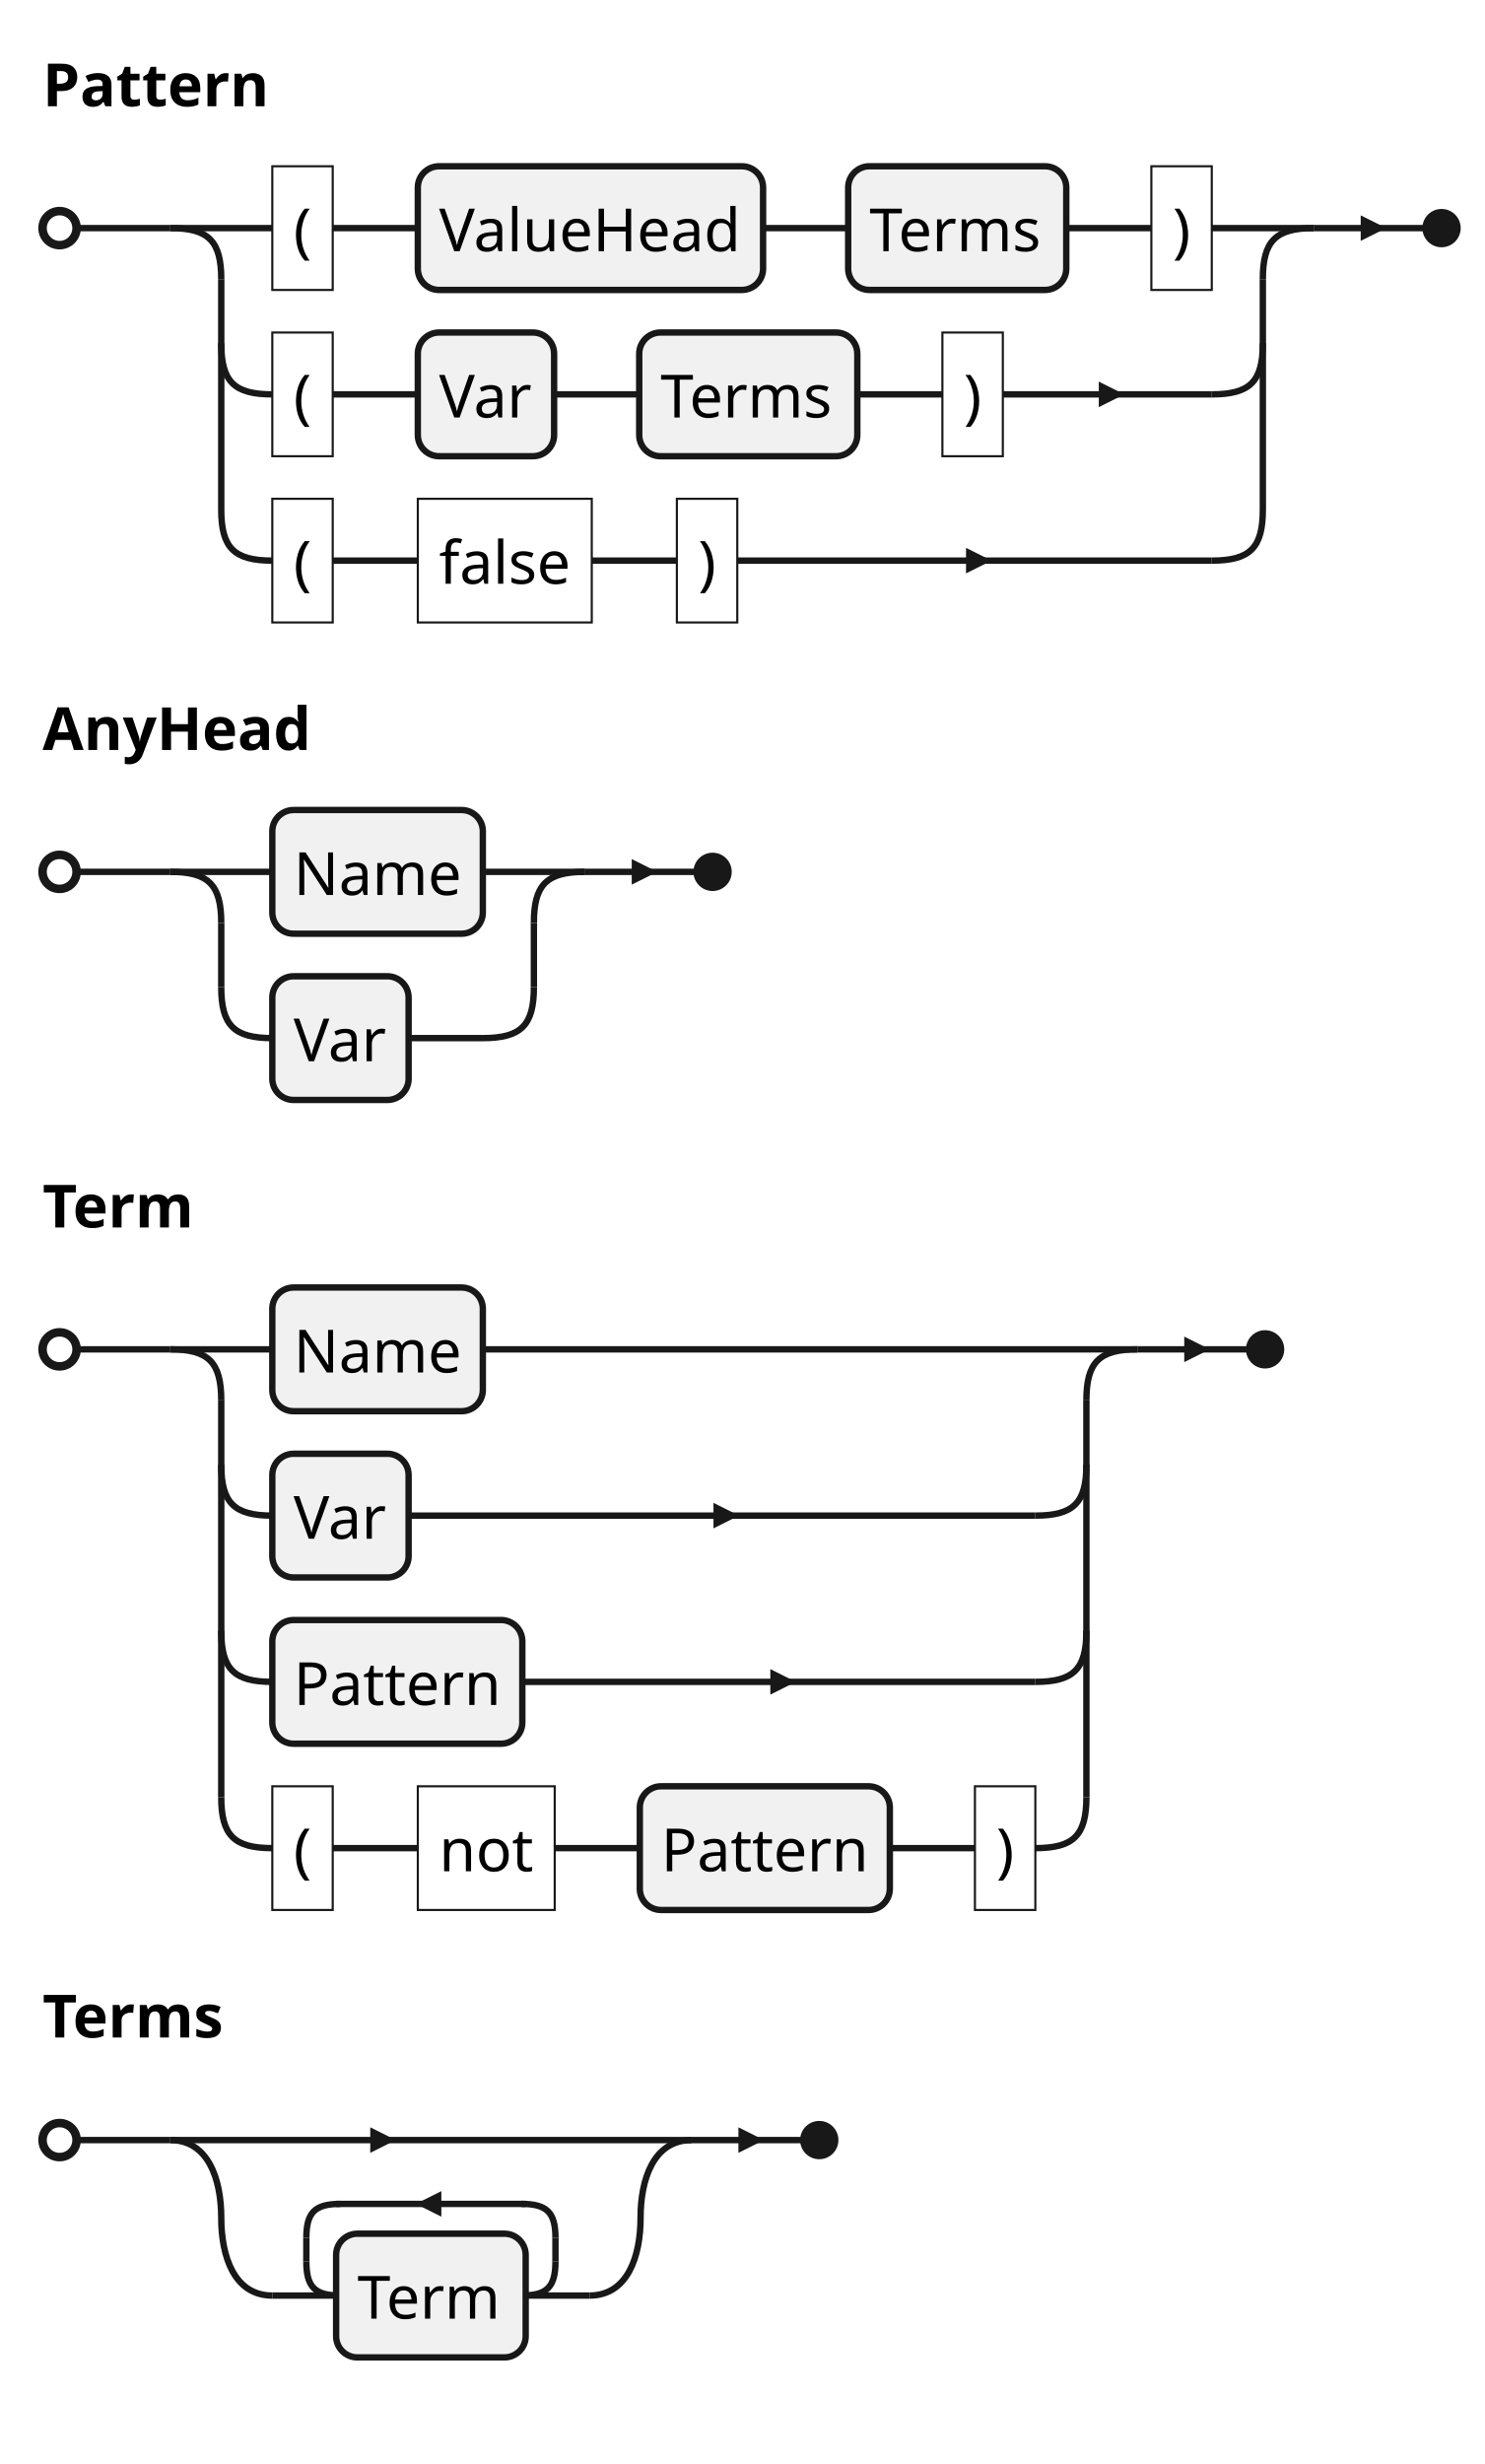
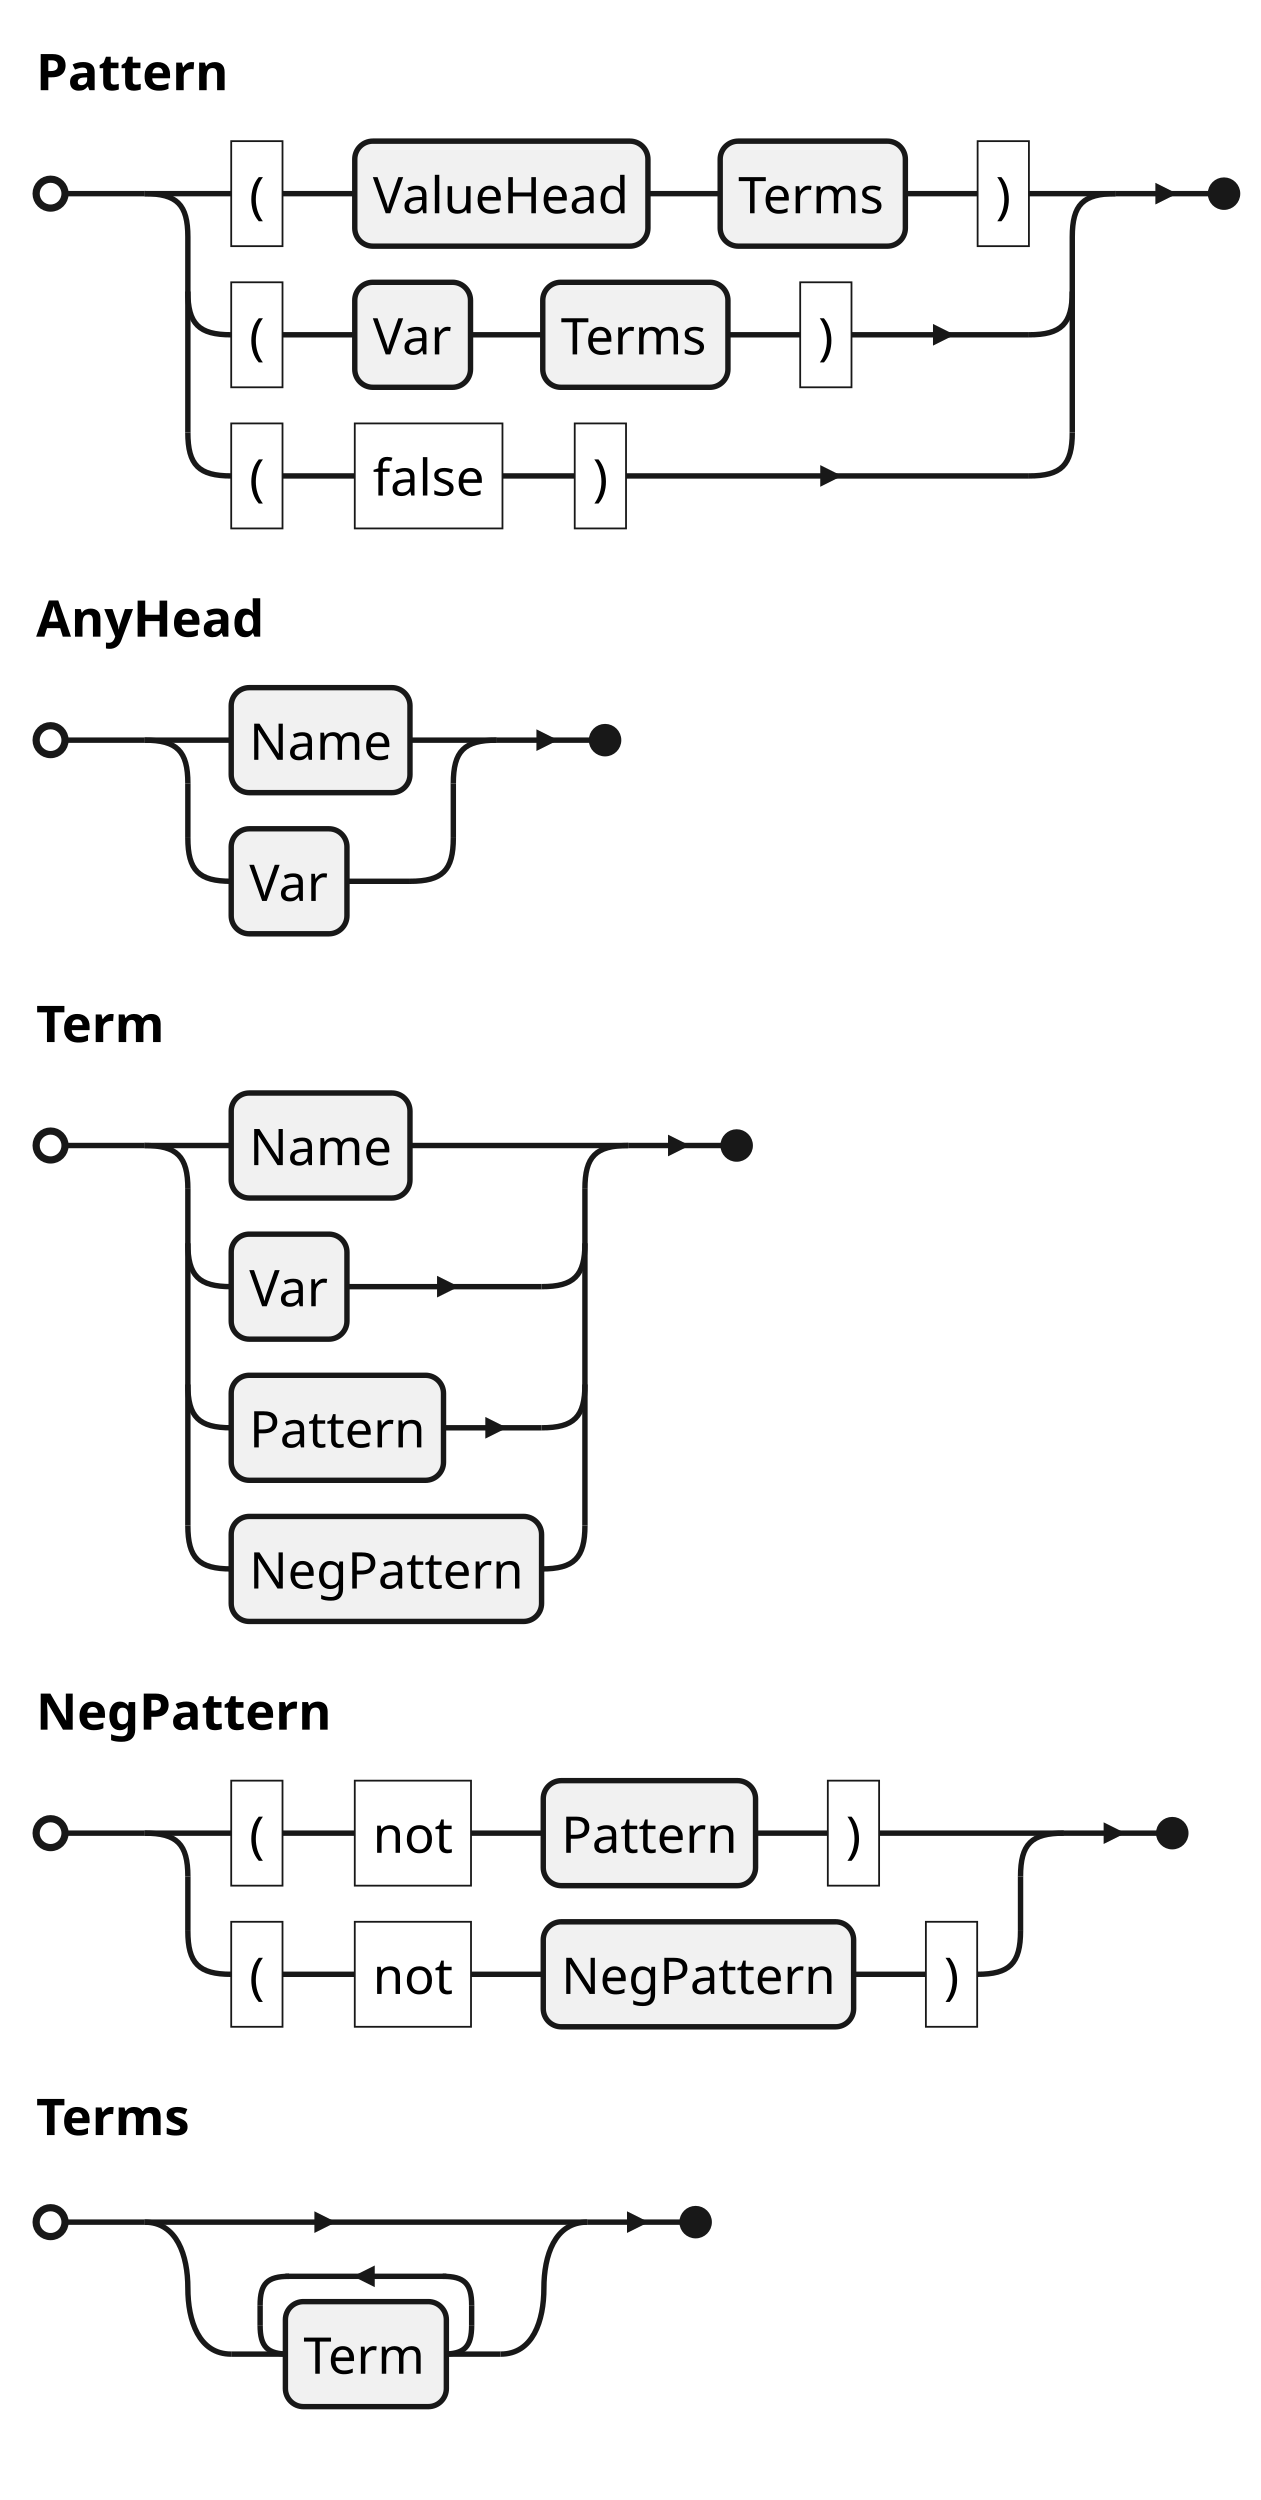
- <svg xmlns="http://www.w3.org/2000/svg" version="1.1" data-diagram-type="EBNF" style="width:349px;height:579px;background:#FFFFFF;" width="349px" height="579px" viewBox="0 0 349 579" zoomAndPan="magnify" preserveAspectRatio="none" contentStyleType="text/css">
+ <svg xmlns="http://www.w3.org/2000/svg" version="1.1" data-diagram-type="EBNF" style="width:349px;height:692px;background:#FFFFFF;" width="349px" height="692px" viewBox="0 0 349 692" zoomAndPan="magnify" preserveAspectRatio="none" contentStyleType="text/css">
  <defs />
  <g font-family="sans-serif" lengthAdjust="spacing">
    <text x="10" y="24.966" fill="#000" font-size="14" textLength="52.948" font-weight="700">Pattern</text>
    <line x1="64" y1="53.602" x2="64" y2="53.602" style="stroke:#181818;stroke-width:1.5;" />
    <rect x="64" y="39.068" width="14.2" height="29.068" fill="none" style="stroke:#181818;stroke-width:0.5;" />
    <text x="69" y="59.034" fill="#000" font-size="14">(</text>
    <line x1="78.2" y1="53.602" x2="98.2" y2="53.602" style="stroke:#181818;stroke-width:1.5;" />
    <rect x="98.2" y="39.068" width="81.148" height="29.068" fill="#F1F1F1" style="stroke:#181818;stroke-width:1.5;" rx="5" ry="5" />
    <text x="103.2" y="59.034" fill="#000" font-size="14" textLength="71.148">ValueHead</text>
    <line x1="179.348" y1="53.602" x2="199.348" y2="53.602" style="stroke:#181818;stroke-width:1.5;" />
    <rect x="199.348" y="39.068" width="51.258" height="29.068" fill="#F1F1F1" style="stroke:#181818;stroke-width:1.5;" rx="5" ry="5" />
    <text x="204.348" y="59.034" fill="#000" font-size="14" textLength="41.258">Terms</text>
    <line x1="250.606" y1="53.602" x2="270.606" y2="53.602" style="stroke:#181818;stroke-width:1.5;" />
    <rect x="270.606" y="39.068" width="14.2" height="29.068" fill="none" style="stroke:#181818;stroke-width:0.5;" />
    <text x="275.606" y="59.034" fill="#000" font-size="14">)</text>
    <line x1="40" y1="53.602" x2="64" y2="53.602" style="stroke:#181818;stroke-width:1.5;" />
    <line x1="284.806" y1="53.602" x2="308.806" y2="53.602" style="stroke:#181818;stroke-width:1.5;" />
    <line x1="64" y1="92.67" x2="64" y2="92.67" style="stroke:#181818;stroke-width:1.5;" />
    <rect x="64" y="78.136" width="14.2" height="29.068" fill="none" style="stroke:#181818;stroke-width:0.5;" />
    <text x="69" y="98.102" fill="#000" font-size="14">(</text>
    <line x1="78.2" y1="92.67" x2="98.2" y2="92.67" style="stroke:#181818;stroke-width:1.5;" />
    <rect x="98.2" y="78.136" width="32.036" height="29.068" fill="#F1F1F1" style="stroke:#181818;stroke-width:1.5;" rx="5" ry="5" />
    <text x="103.2" y="98.102" fill="#000" font-size="14" textLength="22.036">Var</text>
    <line x1="130.236" y1="92.67" x2="150.236" y2="92.67" style="stroke:#181818;stroke-width:1.5;" />
    <rect x="150.236" y="78.136" width="51.258" height="29.068" fill="#F1F1F1" style="stroke:#181818;stroke-width:1.5;" rx="5" ry="5" />
    <text x="155.236" y="98.102" fill="#000" font-size="14" textLength="41.258">Terms</text>
    <line x1="201.494" y1="92.67" x2="221.494" y2="92.67" style="stroke:#181818;stroke-width:1.5;" />
    <rect x="221.494" y="78.136" width="14.2" height="29.068" fill="none" style="stroke:#181818;stroke-width:0.5;" />
    <text x="226.494" y="98.102" fill="#000" font-size="14">)</text>
    <path d="M52,80.67 C52,89.67 55,92.67 64,92.67" style="stroke:#181818;stroke-width:1.5;" fill="none" />
    <line x1="235.694" y1="92.67" x2="284.806" y2="92.67" style="stroke:#181818;stroke-width:1.5;" />
    <path d="M258.25,92.67 L258.25,89.67 L264.25,92.67 L258.25,95.67 L258.25,92.67" fill="#181818" />
    <path d="M296.806,80.67 C296.806,89.67 293.806,92.67 284.806,92.67" style="stroke:#181818;stroke-width:1.5;" fill="none" />
    <line x1="64" y1="131.738" x2="64" y2="131.738" style="stroke:#181818;stroke-width:1.5;" />
    <rect x="64" y="117.204" width="14.2" height="29.068" fill="none" style="stroke:#181818;stroke-width:0.5;" />
    <text x="69" y="137.17" fill="#000" font-size="14">(</text>
    <line x1="78.2" y1="131.738" x2="98.2" y2="131.738" style="stroke:#181818;stroke-width:1.5;" />
    <rect x="98.2" y="117.204" width="40.884" height="29.068" fill="none" style="stroke:#181818;stroke-width:0.5;" />
    <text x="103.2" y="137.17" fill="#000" font-size="14" textLength="30.884">false</text>
    <line x1="139.084" y1="131.738" x2="159.084" y2="131.738" style="stroke:#181818;stroke-width:1.5;" />
    <rect x="159.084" y="117.204" width="14.2" height="29.068" fill="none" style="stroke:#181818;stroke-width:0.5;" />
    <text x="164.084" y="137.17" fill="#000" font-size="14">)</text>
    <line x1="173.284" y1="131.738" x2="284.806" y2="131.738" style="stroke:#181818;stroke-width:1.5;" />
    <path d="M227.045,131.738 L227.045,128.738 L233.045,131.738 L227.045,134.738 L227.045,131.738" fill="#181818" />
    <path d="M52,119.738 C52,128.738 55,131.738 64,131.738" style="stroke:#181818;stroke-width:1.5;" fill="none" />
    <line x1="52" y1="65.602" x2="52" y2="119.738" style="stroke:#181818;stroke-width:1.5;" />
    <path d="M40,53.602 C49,53.602 52,56.602 52,65.602" style="stroke:#181818;stroke-width:1.5;" fill="none" />
    <path d="M296.806,119.738 C296.806,128.738 293.806,131.738 284.806,131.738" style="stroke:#181818;stroke-width:1.5;" fill="none" />
    <line x1="296.806" y1="65.602" x2="296.806" y2="119.738" style="stroke:#181818;stroke-width:1.5;" />
    <path d="M296.806,65.602 C296.806,56.602 299.806,53.602 308.806,53.602" style="stroke:#181818;stroke-width:1.5;" fill="none" />
    <ellipse cx="14" cy="53.602" rx="4" ry="4" fill="none" style="stroke:#181818;stroke-width:2;" />
    <ellipse cx="338.806" cy="53.602" rx="4" ry="4" fill="#181818" style="stroke:#181818;stroke-width:1;" />
    <line x1="18" y1="53.602" x2="40" y2="53.602" style="stroke:#181818;stroke-width:1.5;" />
    <line x1="308.806" y1="53.602" x2="334.806" y2="53.602" style="stroke:#181818;stroke-width:1.5;" />
    <path d="M319.806,53.602 L319.806,50.602 L325.806,53.602 L319.806,56.602 L319.806,53.602" fill="#181818" />
    <text x="10" y="176.238" fill="#000" font-size="14" textLength="63.084" font-weight="700">AnyHead</text>
    <rect x="64" y="190.34" width="49.48" height="29.068" fill="#F1F1F1" style="stroke:#181818;stroke-width:1.5;" rx="5" ry="5" />
    <text x="69" y="210.306" fill="#000" font-size="14" textLength="39.48">Name</text>
    <line x1="40" y1="204.874" x2="64" y2="204.874" style="stroke:#181818;stroke-width:1.5;" />
    <line x1="113.48" y1="204.874" x2="137.48" y2="204.874" style="stroke:#181818;stroke-width:1.5;" />
    <rect x="64" y="229.408" width="32.036" height="29.068" fill="#F1F1F1" style="stroke:#181818;stroke-width:1.5;" rx="5" ry="5" />
    <text x="69" y="249.373" fill="#000" font-size="14" textLength="22.036">Var</text>
    <line x1="96.036" y1="243.941" x2="113.48" y2="243.941" style="stroke:#181818;stroke-width:1.5;" />
    <path d="M52,231.941 C52,240.941 55,243.941 64,243.941" style="stroke:#181818;stroke-width:1.5;" fill="none" />
    <line x1="52" y1="216.874" x2="52" y2="231.941" style="stroke:#181818;stroke-width:1.5;" />
    <path d="M40,204.874 C49,204.874 52,207.874 52,216.874" style="stroke:#181818;stroke-width:1.5;" fill="none" />
    <path d="M125.48,231.941 C125.48,240.941 122.48,243.941 113.48,243.941" style="stroke:#181818;stroke-width:1.5;" fill="none" />
    <line x1="125.48" y1="216.874" x2="125.48" y2="231.941" style="stroke:#181818;stroke-width:1.5;" />
    <path d="M125.48,216.874 C125.48,207.874 128.48,204.874 137.48,204.874" style="stroke:#181818;stroke-width:1.5;" fill="none" />
    <ellipse cx="14" cy="204.874" rx="4" ry="4" fill="none" style="stroke:#181818;stroke-width:2;" />
    <ellipse cx="167.48" cy="204.874" rx="4" ry="4" fill="#181818" style="stroke:#181818;stroke-width:1;" />
    <line x1="18" y1="204.874" x2="40" y2="204.874" style="stroke:#181818;stroke-width:1.5;" />
    <line x1="137.48" y1="204.874" x2="163.48" y2="204.874" style="stroke:#181818;stroke-width:1.5;" />
    <path d="M148.48,204.874 L148.48,201.874 L154.48,204.874 L148.48,207.874 L148.48,204.874" fill="#181818" />
    <text x="10" y="288.441" fill="#000" font-size="14" textLength="36.344" font-weight="700">Term</text>
    <rect x="64" y="302.543" width="49.48" height="29.068" fill="#F1F1F1" style="stroke:#181818;stroke-width:1.5;" rx="5" ry="5" />
    <text x="69" y="322.509" fill="#000" font-size="14" textLength="39.48">Name</text>
    <line x1="40" y1="317.077" x2="64" y2="317.077" style="stroke:#181818;stroke-width:1.5;" />
-     <line x1="113.48" y1="317.077" x2="267.338" y2="317.077" style="stroke:#181818;stroke-width:1.5;" />
+     <line x1="113.48" y1="317.077" x2="173.908" y2="317.077" style="stroke:#181818;stroke-width:1.5;" />
    <rect x="64" y="341.611" width="32.036" height="29.068" fill="#F1F1F1" style="stroke:#181818;stroke-width:1.5;" rx="5" ry="5" />
    <text x="69" y="361.577" fill="#000" font-size="14" textLength="22.036">Var</text>
    <path d="M52,344.145 C52,353.145 55,356.145 64,356.145" style="stroke:#181818;stroke-width:1.5;" fill="none" />
-     <line x1="96.036" y1="356.145" x2="243.338" y2="356.145" style="stroke:#181818;stroke-width:1.5;" />
-     <path d="M167.687,356.145 L167.687,353.145 L173.687,356.145 L167.687,359.145 L167.687,356.145" fill="#181818" />
-     <path d="M255.338,344.145 C255.338,353.145 252.338,356.145 243.338,356.145" style="stroke:#181818;stroke-width:1.5;" fill="none" />
+     <line x1="96.036" y1="356.145" x2="149.908" y2="356.145" style="stroke:#181818;stroke-width:1.5;" />
+     <path d="M120.972,356.145 L120.972,353.145 L126.972,356.145 L120.972,359.145 L120.972,356.145" fill="#181818" />
+     <path d="M161.908,344.145 C161.908,353.145 158.908,356.145 149.908,356.145" style="stroke:#181818;stroke-width:1.5;" fill="none" />
    <rect x="64" y="380.679" width="58.762" height="29.068" fill="#F1F1F1" style="stroke:#181818;stroke-width:1.5;" rx="5" ry="5" />
    <text x="69" y="400.645" fill="#000" font-size="14" textLength="48.762">Pattern</text>
    <path d="M52,383.213 C52,392.213 55,395.213 64,395.213" style="stroke:#181818;stroke-width:1.5;" fill="none" />
-     <line x1="122.762" y1="395.213" x2="243.338" y2="395.213" style="stroke:#181818;stroke-width:1.5;" />
-     <path d="M181.05,395.213 L181.05,392.213 L187.05,395.213 L181.05,398.213 L181.05,395.213" fill="#181818" />
-     <path d="M255.338,383.213 C255.338,392.213 252.338,395.213 243.338,395.213" style="stroke:#181818;stroke-width:1.5;" fill="none" />
-     <line x1="64" y1="434.281" x2="64" y2="434.281" style="stroke:#181818;stroke-width:1.5;" />
-     <rect x="64" y="419.747" width="14.2" height="29.068" fill="none" style="stroke:#181818;stroke-width:0.5;" />
-     <text x="69" y="439.713" fill="#000" font-size="14">(</text>
-     <line x1="78.2" y1="434.281" x2="98.2" y2="434.281" style="stroke:#181818;stroke-width:1.5;" />
-     <rect x="98.2" y="419.747" width="32.176" height="29.068" fill="none" style="stroke:#181818;stroke-width:0.5;" />
-     <text x="103.2" y="439.713" fill="#000" font-size="14" textLength="22.176">not</text>
-     <line x1="130.376" y1="434.281" x2="150.376" y2="434.281" style="stroke:#181818;stroke-width:1.5;" />
-     <rect x="150.376" y="419.747" width="58.762" height="29.068" fill="#F1F1F1" style="stroke:#181818;stroke-width:1.5;" rx="5" ry="5" />
-     <text x="155.376" y="439.713" fill="#000" font-size="14" textLength="48.762">Pattern</text>
-     <line x1="209.138" y1="434.281" x2="229.138" y2="434.281" style="stroke:#181818;stroke-width:1.5;" />
-     <rect x="229.138" y="419.747" width="14.2" height="29.068" fill="none" style="stroke:#181818;stroke-width:0.5;" />
-     <text x="234.138" y="439.713" fill="#000" font-size="14">)</text>
-     <line x1="243.338" y1="434.281" x2="243.338" y2="434.281" style="stroke:#181818;stroke-width:1.5;" />
+     <line x1="122.762" y1="395.213" x2="149.908" y2="395.213" style="stroke:#181818;stroke-width:1.5;" />
+     <path d="M134.335,395.213 L134.335,392.213 L140.335,395.213 L134.335,398.213 L134.335,395.213" fill="#181818" />
+     <path d="M161.908,383.213 C161.908,392.213 158.908,395.213 149.908,395.213" style="stroke:#181818;stroke-width:1.5;" fill="none" />
+     <rect x="64" y="419.747" width="85.908" height="29.068" fill="#F1F1F1" style="stroke:#181818;stroke-width:1.5;" rx="5" ry="5" />
+     <text x="69" y="439.713" fill="#000" font-size="14" textLength="75.908">NegPattern</text>
+     <line x1="149.908" y1="434.281" x2="149.908" y2="434.281" style="stroke:#181818;stroke-width:1.5;" />
    <path d="M52,422.281 C52,431.281 55,434.281 64,434.281" style="stroke:#181818;stroke-width:1.5;" fill="none" />
    <line x1="52" y1="329.077" x2="52" y2="422.281" style="stroke:#181818;stroke-width:1.5;" />
    <path d="M40,317.077 C49,317.077 52,320.077 52,329.077" style="stroke:#181818;stroke-width:1.5;" fill="none" />
-     <path d="M255.338,422.281 C255.338,431.281 252.338,434.281 243.338,434.281" style="stroke:#181818;stroke-width:1.5;" fill="none" />
-     <line x1="255.338" y1="329.077" x2="255.338" y2="422.281" style="stroke:#181818;stroke-width:1.5;" />
-     <path d="M255.338,329.077 C255.338,320.077 258.338,317.077 267.338,317.077" style="stroke:#181818;stroke-width:1.5;" fill="none" />
+     <path d="M161.908,422.281 C161.908,431.281 158.908,434.281 149.908,434.281" style="stroke:#181818;stroke-width:1.5;" fill="none" />
+     <line x1="161.908" y1="329.077" x2="161.908" y2="422.281" style="stroke:#181818;stroke-width:1.5;" />
+     <path d="M161.908,329.077 C161.908,320.077 164.908,317.077 173.908,317.077" style="stroke:#181818;stroke-width:1.5;" fill="none" />
    <ellipse cx="14" cy="317.077" rx="4" ry="4" fill="none" style="stroke:#181818;stroke-width:2;" />
-     <ellipse cx="297.338" cy="317.077" rx="4" ry="4" fill="#181818" style="stroke:#181818;stroke-width:1;" />
+     <ellipse cx="203.908" cy="317.077" rx="4" ry="4" fill="#181818" style="stroke:#181818;stroke-width:1;" />
    <line x1="18" y1="317.077" x2="40" y2="317.077" style="stroke:#181818;stroke-width:1.5;" />
-     <line x1="267.338" y1="317.077" x2="293.338" y2="317.077" style="stroke:#181818;stroke-width:1.5;" />
-     <path d="M278.338,317.077 L278.338,314.077 L284.338,317.077 L278.338,320.077 L278.338,317.077" fill="#181818" />
-     <text x="10" y="478.781" fill="#000" font-size="14" textLength="43.372" font-weight="700">Terms</text>
-     <line x1="40" y1="502.883" x2="162.552" y2="502.883" style="stroke:#181818;stroke-width:1.5;" />
-     <path d="M87.021,502.883 L87.021,499.883 L93.021,502.883 L87.021,505.883 L87.021,502.883" fill="#181818" />
-     <path d="M40,502.883 C49,502.883 52,512.15 52,521.15 C52,530.15 55,539.417 64,539.417" style="stroke:#181818;stroke-width:1.5;" fill="none" />
-     <path d="M138.552,539.417 C147.552,539.417 150.552,530.15 150.552,521.15 C150.552,512.15 153.552,502.883 162.552,502.883" style="stroke:#181818;stroke-width:1.5;" fill="none" />
-     <path d="M72,531.417 C72,537.417 74,539.417 80,539.417" style="stroke:#181818;stroke-width:1.5;" fill="none" />
-     <line x1="72" y1="525.883" x2="72" y2="531.417" style="stroke:#181818;stroke-width:1.5;" />
-     <path d="M72,525.883 C72,519.883 74,517.883 80,517.883" style="stroke:#181818;stroke-width:1.5;" fill="none" />
-     <line x1="79" y1="517.883" x2="123.552" y2="517.883" style="stroke:#181818;stroke-width:1.5;" />
-     <path d="M103.731,517.883 L103.731,514.883 L97.731,517.883 L103.731,520.883 L103.731,517.883" fill="#181818" />
-     <path d="M130.552,531.417 C130.552,537.417 128.552,539.417 122.552,539.417" style="stroke:#181818;stroke-width:1.5;" fill="none" />
-     <line x1="130.552" y1="525.883" x2="130.552" y2="531.417" style="stroke:#181818;stroke-width:1.5;" />
-     <path d="M122.552,517.883 C128.552,517.883 130.552,519.883 130.552,525.883" style="stroke:#181818;stroke-width:1.5;" fill="none" />
-     <line x1="64" y1="539.417" x2="79" y2="539.417" style="stroke:#181818;stroke-width:1.5;" />
-     <line x1="123.552" y1="539.417" x2="138.552" y2="539.417" style="stroke:#181818;stroke-width:1.5;" />
-     <rect x="79" y="524.883" width="44.552" height="29.068" fill="#F1F1F1" style="stroke:#181818;stroke-width:1.5;" rx="5" ry="5" />
-     <text x="84" y="544.849" fill="#000" font-size="14" textLength="34.552">Term</text>
-     <ellipse cx="14" cy="502.883" rx="4" ry="4" fill="none" style="stroke:#181818;stroke-width:2;" />
-     <ellipse cx="192.552" cy="502.883" rx="4" ry="4" fill="#181818" style="stroke:#181818;stroke-width:1;" />
-     <line x1="18" y1="502.883" x2="40" y2="502.883" style="stroke:#181818;stroke-width:1.5;" />
-     <line x1="162.552" y1="502.883" x2="188.552" y2="502.883" style="stroke:#181818;stroke-width:1.5;" />
-     <path d="M173.552,502.883 L173.552,499.883 L179.552,502.883 L173.552,505.883 L173.552,502.883" fill="#181818" />
+     <line x1="173.908" y1="317.077" x2="199.908" y2="317.077" style="stroke:#181818;stroke-width:1.5;" />
+     <path d="M184.908,317.077 L184.908,314.077 L190.908,317.077 L184.908,320.077 L184.908,317.077" fill="#181818" />
+     <text x="10" y="478.781" fill="#000" font-size="14" textLength="81.536" font-weight="700">NegPattern</text>
+     <line x1="64" y1="507.417" x2="64" y2="507.417" style="stroke:#181818;stroke-width:1.5;" />
+     <rect x="64" y="492.883" width="14.2" height="29.068" fill="none" style="stroke:#181818;stroke-width:0.5;" />
+     <text x="69" y="512.849" fill="#000" font-size="14">(</text>
+     <line x1="78.2" y1="507.417" x2="98.2" y2="507.417" style="stroke:#181818;stroke-width:1.5;" />
+     <rect x="98.2" y="492.883" width="32.176" height="29.068" fill="none" style="stroke:#181818;stroke-width:0.5;" />
+     <text x="103.2" y="512.849" fill="#000" font-size="14" textLength="22.176">not</text>
+     <line x1="130.376" y1="507.417" x2="150.376" y2="507.417" style="stroke:#181818;stroke-width:1.5;" />
+     <rect x="150.376" y="492.883" width="58.762" height="29.068" fill="#F1F1F1" style="stroke:#181818;stroke-width:1.5;" rx="5" ry="5" />
+     <text x="155.376" y="512.849" fill="#000" font-size="14" textLength="48.762">Pattern</text>
+     <line x1="209.138" y1="507.417" x2="229.138" y2="507.417" style="stroke:#181818;stroke-width:1.5;" />
+     <rect x="229.138" y="492.883" width="14.2" height="29.068" fill="none" style="stroke:#181818;stroke-width:0.5;" />
+     <text x="234.138" y="512.849" fill="#000" font-size="14">)</text>
+     <line x1="40" y1="507.417" x2="64" y2="507.417" style="stroke:#181818;stroke-width:1.5;" />
+     <line x1="243.338" y1="507.417" x2="294.484" y2="507.417" style="stroke:#181818;stroke-width:1.5;" />
+     <line x1="64" y1="546.485" x2="64" y2="546.485" style="stroke:#181818;stroke-width:1.5;" />
+     <rect x="64" y="531.951" width="14.2" height="29.068" fill="none" style="stroke:#181818;stroke-width:0.5;" />
+     <text x="69" y="551.917" fill="#000" font-size="14">(</text>
+     <line x1="78.2" y1="546.485" x2="98.2" y2="546.485" style="stroke:#181818;stroke-width:1.5;" />
+     <rect x="98.2" y="531.951" width="32.176" height="29.068" fill="none" style="stroke:#181818;stroke-width:0.5;" />
+     <text x="103.2" y="551.917" fill="#000" font-size="14" textLength="22.176">not</text>
+     <line x1="130.376" y1="546.485" x2="150.376" y2="546.485" style="stroke:#181818;stroke-width:1.5;" />
+     <rect x="150.376" y="531.951" width="85.908" height="29.068" fill="#F1F1F1" style="stroke:#181818;stroke-width:1.5;" rx="5" ry="5" />
+     <text x="155.376" y="551.917" fill="#000" font-size="14" textLength="75.908">NegPattern</text>
+     <line x1="236.284" y1="546.485" x2="256.284" y2="546.485" style="stroke:#181818;stroke-width:1.5;" />
+     <rect x="256.284" y="531.951" width="14.2" height="29.068" fill="none" style="stroke:#181818;stroke-width:0.5;" />
+     <text x="261.284" y="551.917" fill="#000" font-size="14">)</text>
+     <line x1="270.484" y1="546.485" x2="270.484" y2="546.485" style="stroke:#181818;stroke-width:1.5;" />
+     <path d="M52,534.485 C52,543.485 55,546.485 64,546.485" style="stroke:#181818;stroke-width:1.5;" fill="none" />
+     <line x1="52" y1="519.417" x2="52" y2="534.485" style="stroke:#181818;stroke-width:1.5;" />
+     <path d="M40,507.417 C49,507.417 52,510.417 52,519.417" style="stroke:#181818;stroke-width:1.5;" fill="none" />
+     <path d="M282.484,534.485 C282.484,543.485 279.484,546.485 270.484,546.485" style="stroke:#181818;stroke-width:1.5;" fill="none" />
+     <line x1="282.484" y1="519.417" x2="282.484" y2="534.485" style="stroke:#181818;stroke-width:1.5;" />
+     <path d="M282.484,519.417 C282.484,510.417 285.484,507.417 294.484,507.417" style="stroke:#181818;stroke-width:1.5;" fill="none" />
+     <ellipse cx="14" cy="507.417" rx="4" ry="4" fill="none" style="stroke:#181818;stroke-width:2;" />
+     <ellipse cx="324.484" cy="507.417" rx="4" ry="4" fill="#181818" style="stroke:#181818;stroke-width:1;" />
+     <line x1="18" y1="507.417" x2="40" y2="507.417" style="stroke:#181818;stroke-width:1.5;" />
+     <line x1="294.484" y1="507.417" x2="320.484" y2="507.417" style="stroke:#181818;stroke-width:1.5;" />
+     <path d="M305.484,507.417 L305.484,504.417 L311.484,507.417 L305.484,510.417 L305.484,507.417" fill="#181818" />
+     <text x="10" y="590.985" fill="#000" font-size="14" textLength="43.372" font-weight="700">Terms</text>
+     <line x1="40" y1="615.087" x2="162.552" y2="615.087" style="stroke:#181818;stroke-width:1.5;" />
+     <path d="M87.021,615.087 L87.021,612.087 L93.021,615.087 L87.021,618.087 L87.021,615.087" fill="#181818" />
+     <path d="M40,615.087 C49,615.087 52,624.354 52,633.354 C52,642.354 55,651.621 64,651.621" style="stroke:#181818;stroke-width:1.5;" fill="none" />
+     <path d="M138.552,651.621 C147.552,651.621 150.552,642.354 150.552,633.354 C150.552,624.354 153.552,615.087 162.552,615.087" style="stroke:#181818;stroke-width:1.5;" fill="none" />
+     <path d="M72,643.621 C72,649.621 74,651.621 80,651.621" style="stroke:#181818;stroke-width:1.5;" fill="none" />
+     <line x1="72" y1="638.087" x2="72" y2="643.621" style="stroke:#181818;stroke-width:1.5;" />
+     <path d="M72,638.087 C72,632.087 74,630.087 80,630.087" style="stroke:#181818;stroke-width:1.5;" fill="none" />
+     <line x1="79" y1="630.087" x2="123.552" y2="630.087" style="stroke:#181818;stroke-width:1.5;" />
+     <path d="M103.731,630.087 L103.731,627.087 L97.731,630.087 L103.731,633.087 L103.731,630.087" fill="#181818" />
+     <path d="M130.552,643.621 C130.552,649.621 128.552,651.621 122.552,651.621" style="stroke:#181818;stroke-width:1.5;" fill="none" />
+     <line x1="130.552" y1="638.087" x2="130.552" y2="643.621" style="stroke:#181818;stroke-width:1.5;" />
+     <path d="M122.552,630.087 C128.552,630.087 130.552,632.087 130.552,638.087" style="stroke:#181818;stroke-width:1.5;" fill="none" />
+     <line x1="64" y1="651.621" x2="79" y2="651.621" style="stroke:#181818;stroke-width:1.5;" />
+     <line x1="123.552" y1="651.621" x2="138.552" y2="651.621" style="stroke:#181818;stroke-width:1.5;" />
+     <rect x="79" y="637.087" width="44.552" height="29.068" fill="#F1F1F1" style="stroke:#181818;stroke-width:1.5;" rx="5" ry="5" />
+     <text x="84" y="657.053" fill="#000" font-size="14" textLength="34.552">Term</text>
+     <ellipse cx="14" cy="615.087" rx="4" ry="4" fill="none" style="stroke:#181818;stroke-width:2;" />
+     <ellipse cx="192.552" cy="615.087" rx="4" ry="4" fill="#181818" style="stroke:#181818;stroke-width:1;" />
+     <line x1="18" y1="615.087" x2="40" y2="615.087" style="stroke:#181818;stroke-width:1.5;" />
+     <line x1="162.552" y1="615.087" x2="188.552" y2="615.087" style="stroke:#181818;stroke-width:1.5;" />
+     <path d="M173.552,615.087 L173.552,612.087 L179.552,615.087 L173.552,618.087 L173.552,615.087" fill="#181818" />
  </g>
</svg>
